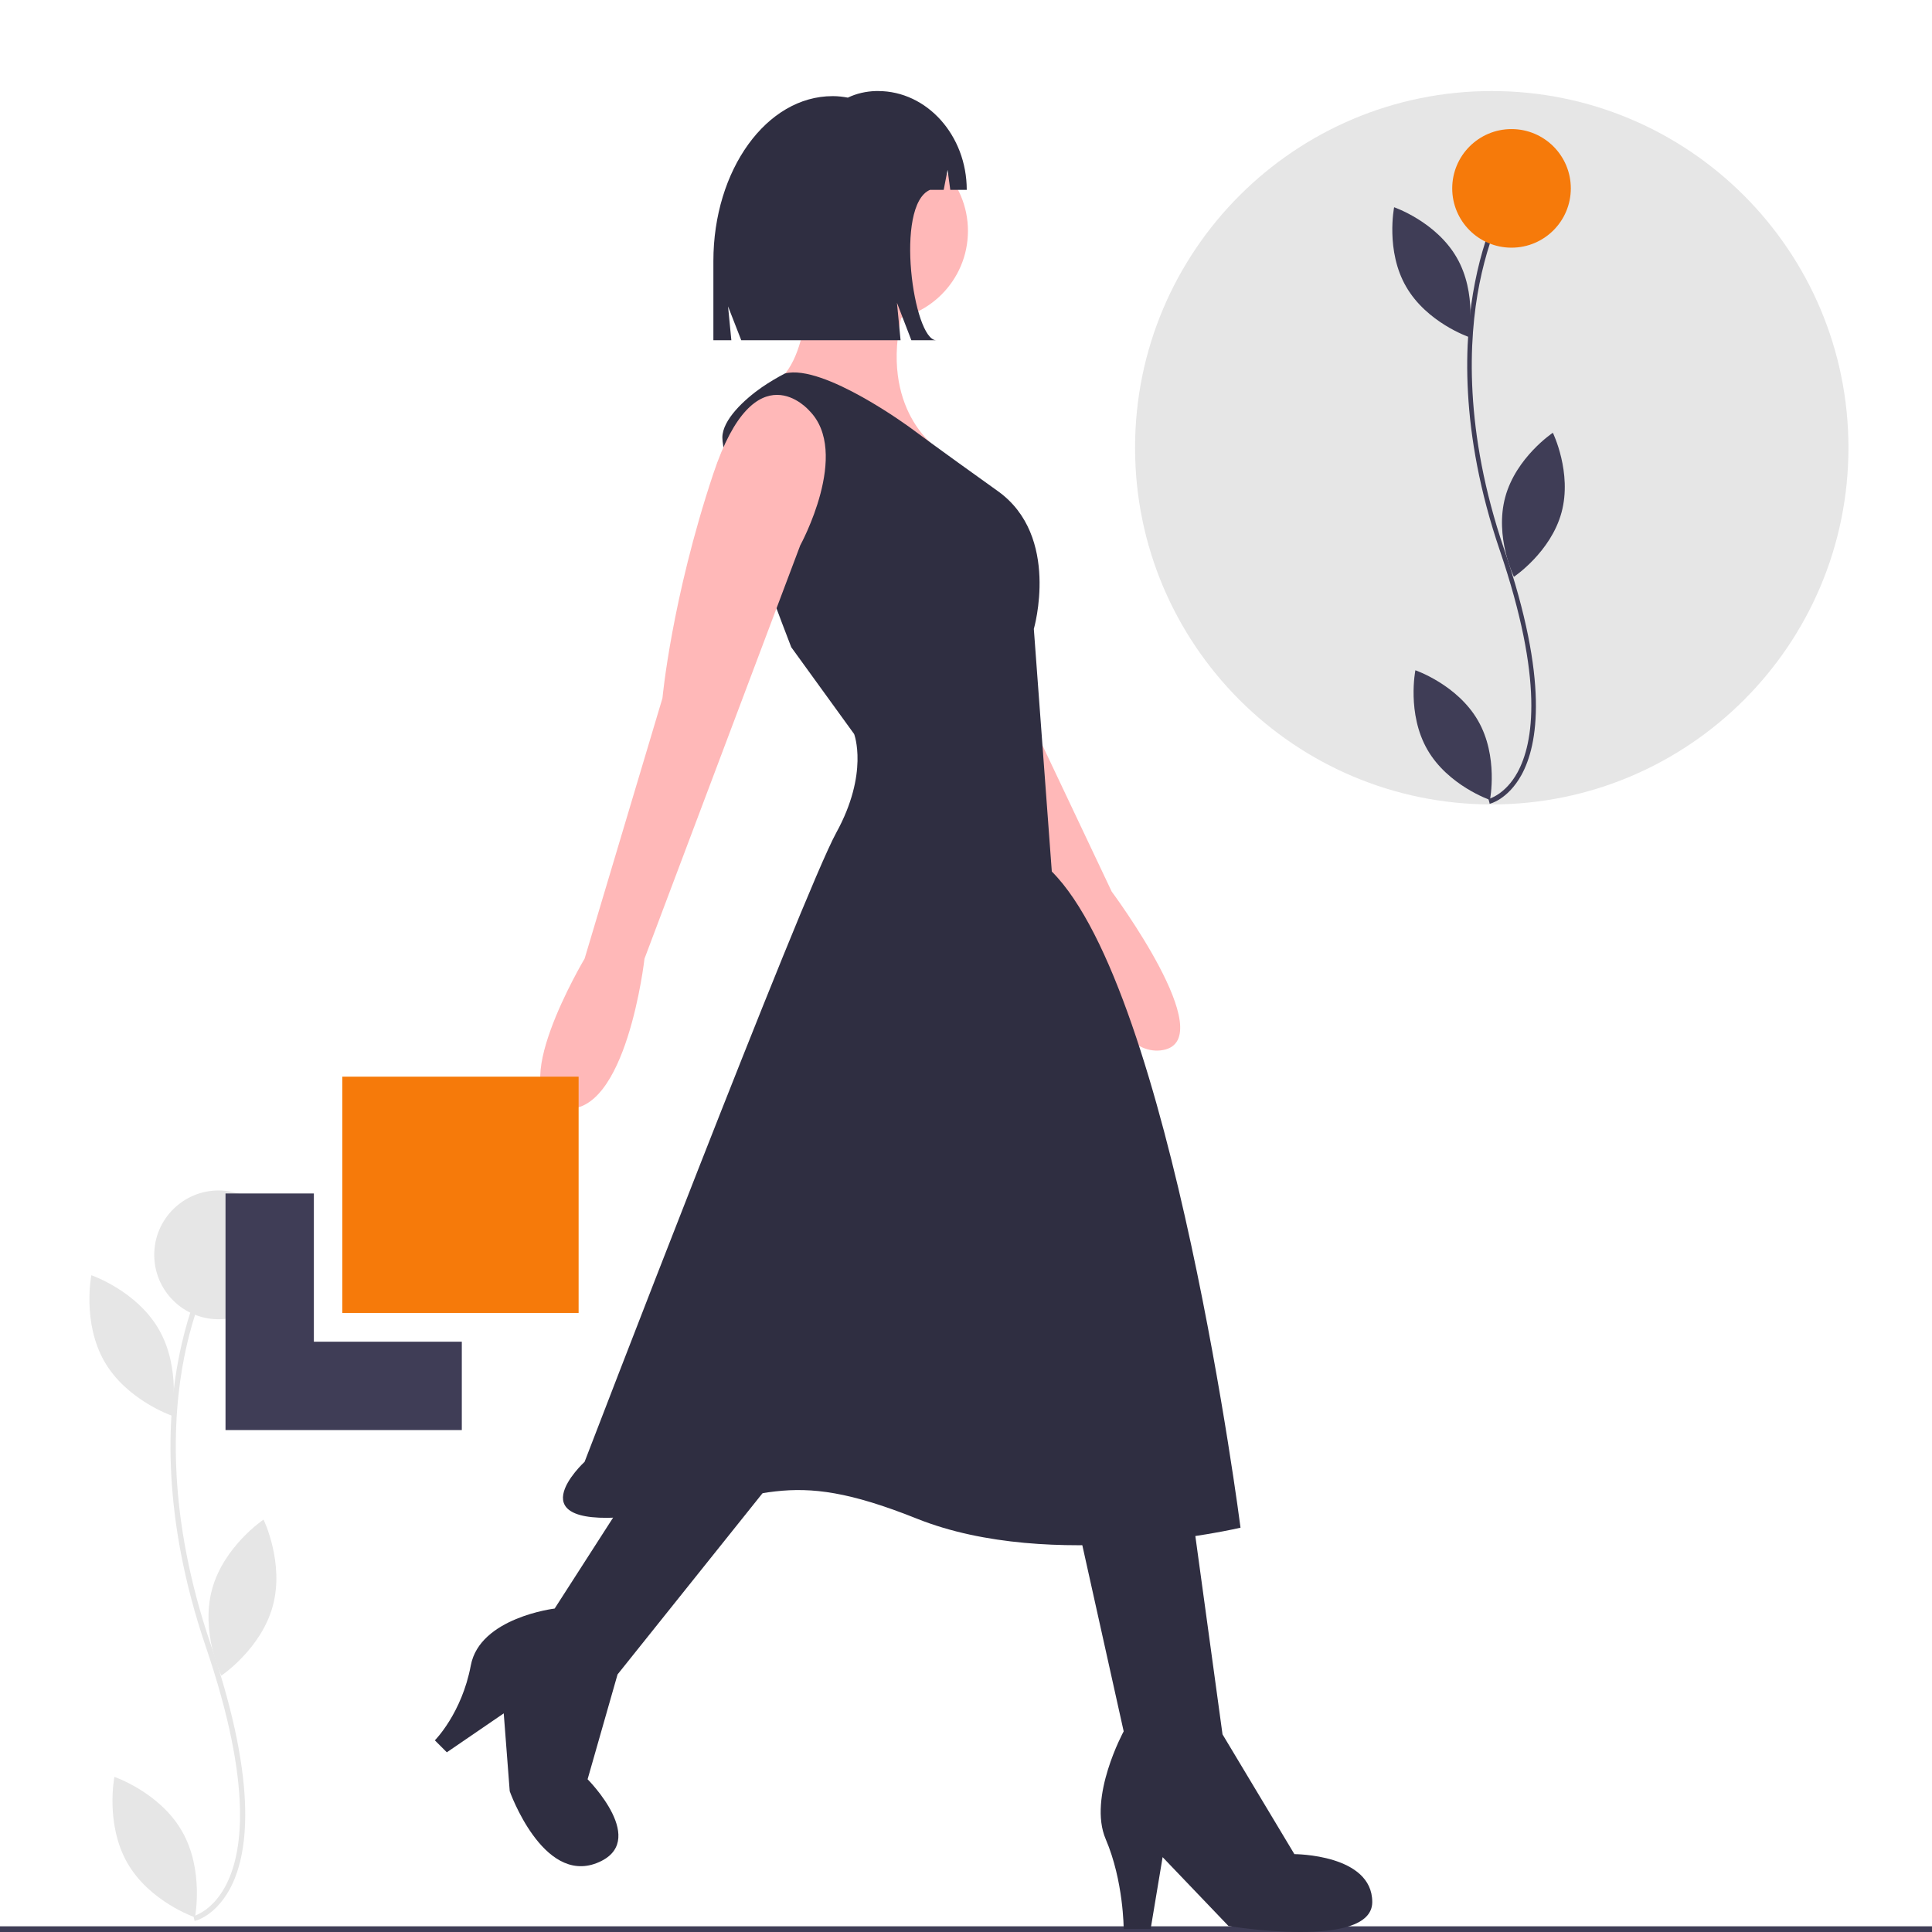
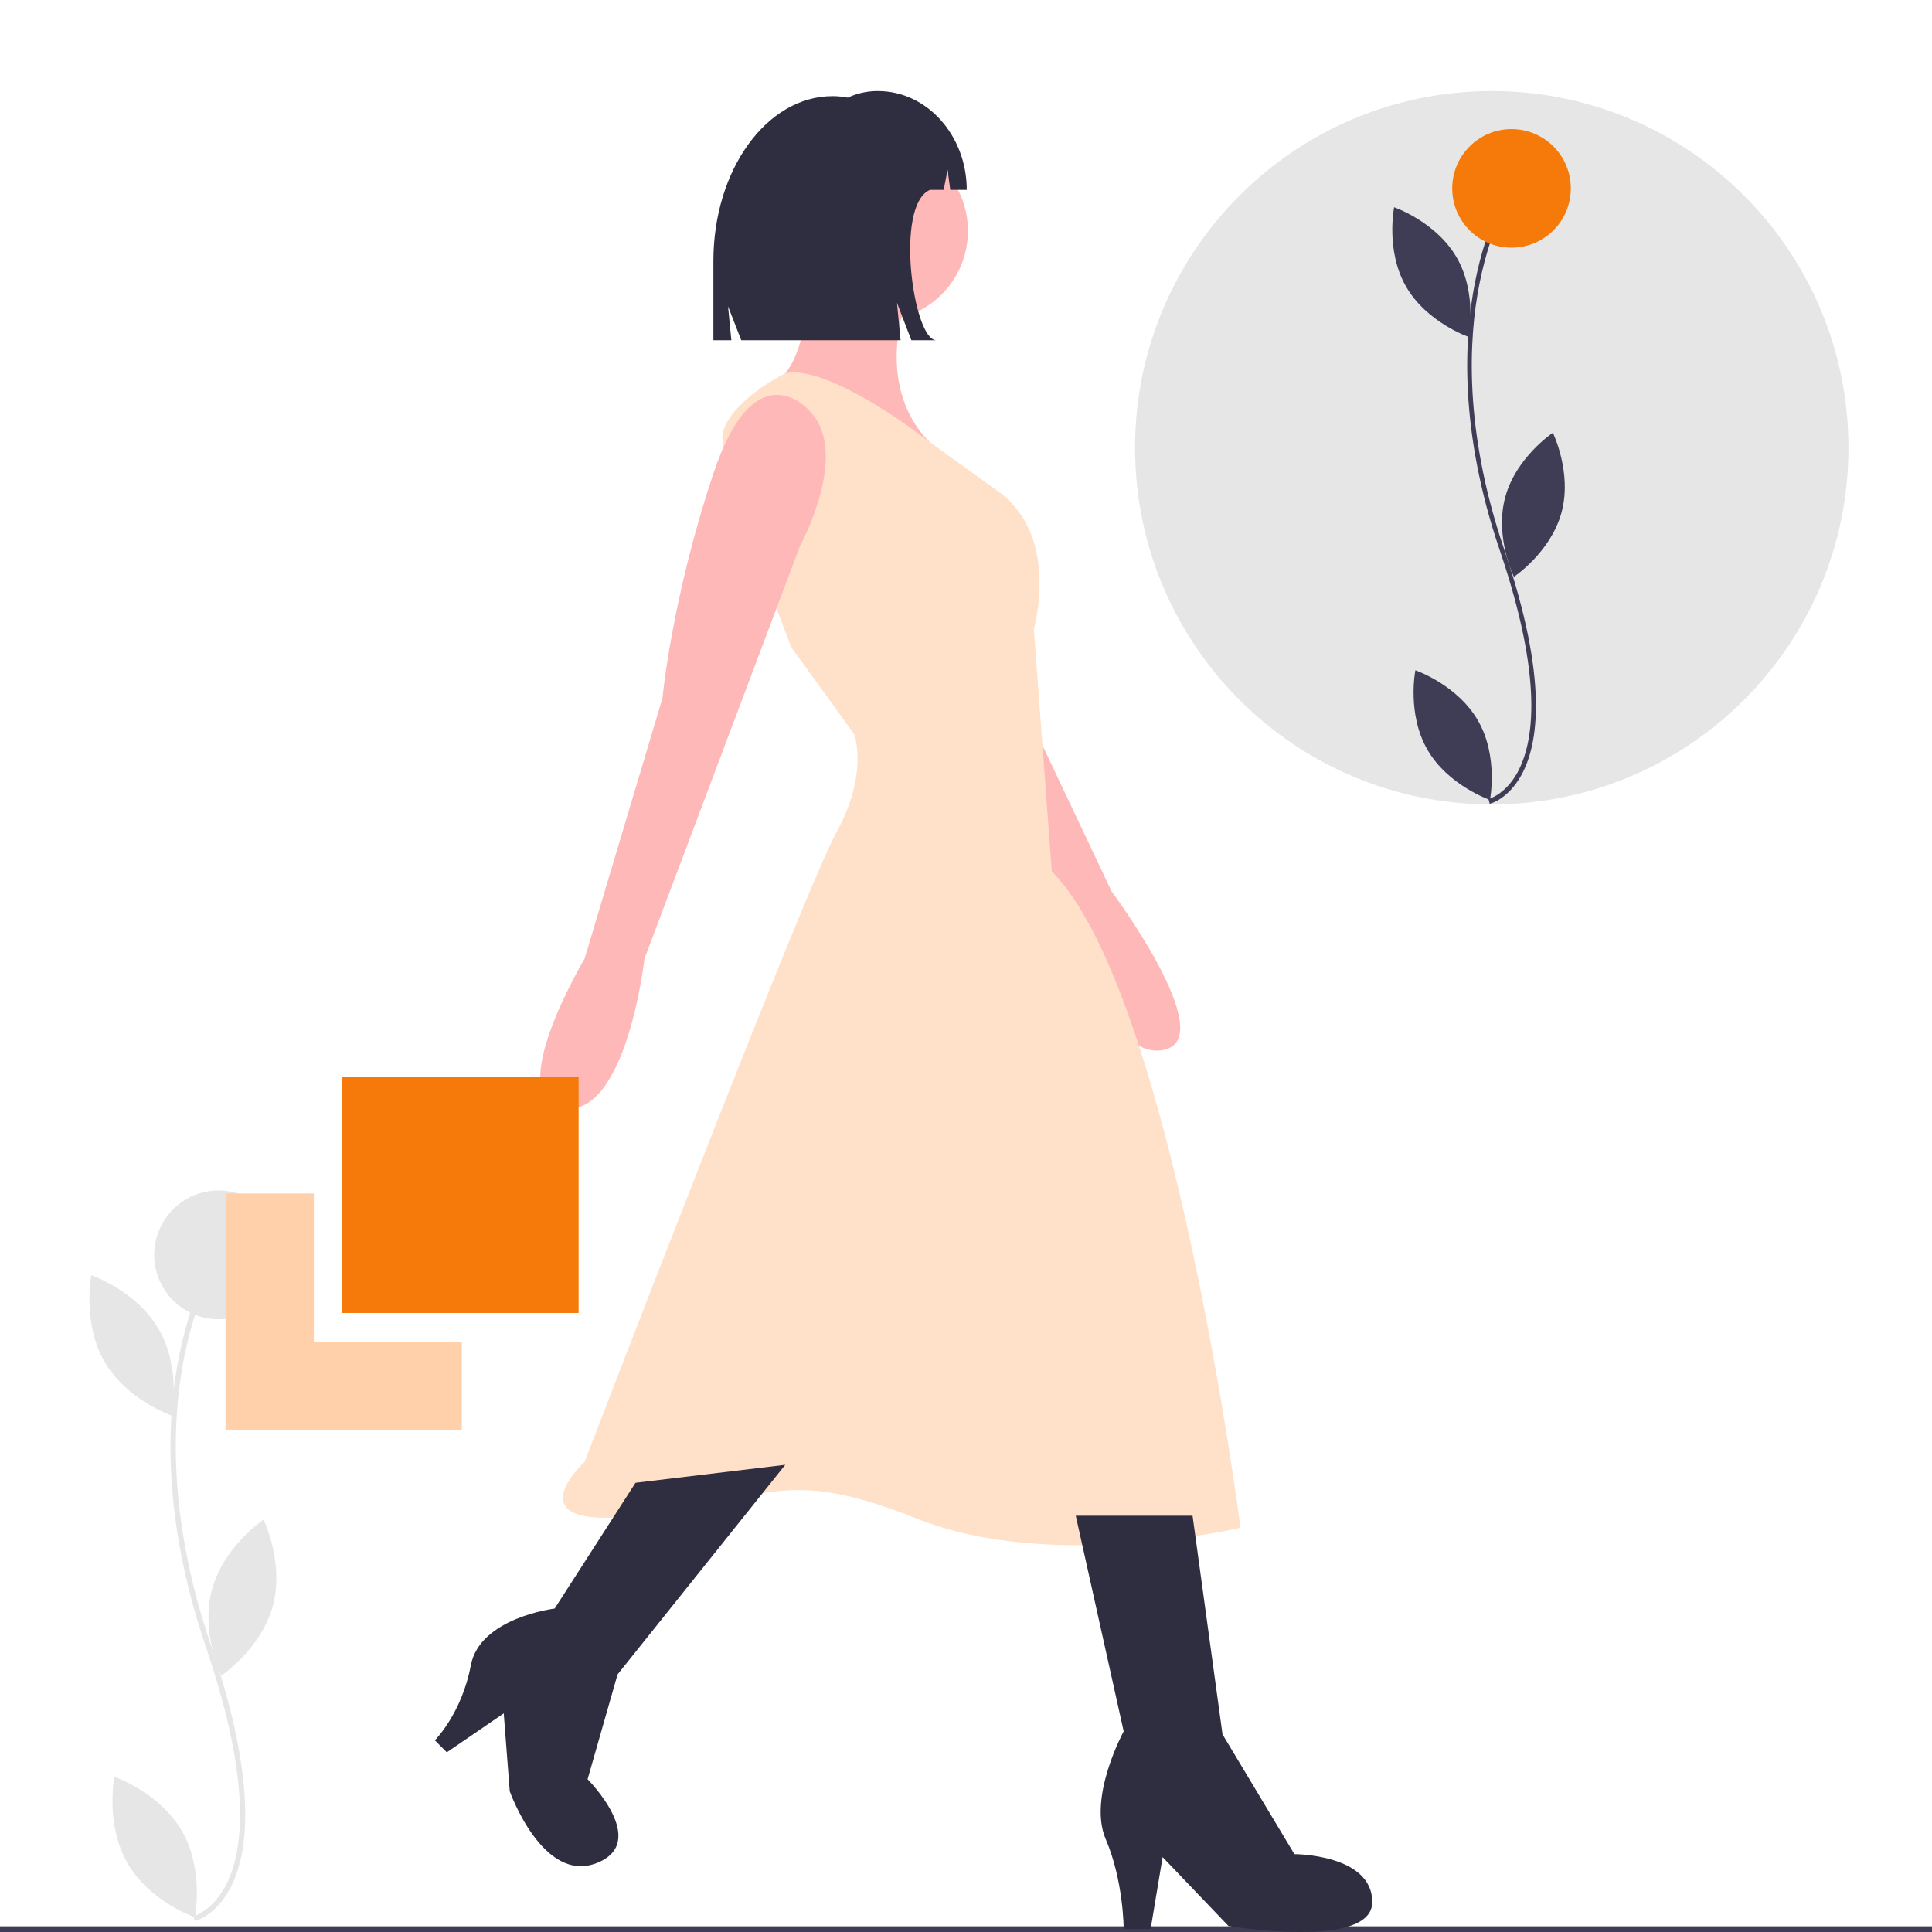
<svg xmlns="http://www.w3.org/2000/svg" id="Layer_1" version="1.1" viewBox="0 0 645.1 645.1">
  <defs>
    <style>
      .st0 {
        fill: #2f2e41;
      }

      .st1 {
+         fill: #ffe1ca;
+       }
+ 
+       .st2 {
        fill: #3f3d56;
      }

-       .st2 {
+       .st3 {
+         fill: #ffd0a9;
+       }
+ 
+       .st4 {
        fill: #ffb8b8;
      }

-       .st3 {
+       .st5 {
        fill: #f67a0a;
      }

-       .st4 {
+       .st6 {
        fill: #e6e6e6;
      }
    </style>
  </defs>
-   <circle class="st4" cx="498.1" cy="149.5" r="119.1" />
-   <path class="st1" d="M521.4,171.1c-3.6,13.3-15.9,21.5-15.9,21.5,0,0-6.5-13.3-2.9-26.6,3.6-13.3,15.9-21.5,15.9-21.5,0,0,6.5,13.3,2.9,26.6Z" />
-   <path class="st1" d="M493.5,240.6c6.9,11.9,4,26.5,4,26.5,0,0-14-4.8-20.9-16.8s-4-26.5-4-26.5c0,0,14,4.8,20.9,16.8Z" />
-   <path class="st1" d="M486.4,86c6.9,11.9,4,26.5,4,26.5,0,0-14-4.8-20.9-16.8-6.9-11.9-4-26.5-4-26.5,0,0,14,4.8,20.9,16.8Z" />
-   <path class="st1" d="M497.4,268.3l-.4-1.5.2.8-.2-.8c0,0,5.6-1.4,9.7-8.9,5.4-9.9,8.8-30.8-5.9-74.1-13.6-39.9-12-70.7-8.3-89.5,4-20.4,11.2-31.3,11.5-31.7l1.3.9c0,.1-7.3,11.1-11.3,31.2-3.7,18.6-5.2,49.1,8.2,88.6,15,44,11.4,65.3,5.8,75.5-4.5,8.1-10.4,9.6-10.7,9.6Z" />
-   <circle class="st3" cx="504.7" cy="62.9" r="19.8" />
+   <circle class="st6" cx="498.1" cy="149.5" r="119.1" />
+   <path class="st2" d="M521.4,171.1c-3.6,13.3-15.9,21.5-15.9,21.5,0,0-6.5-13.3-2.9-26.6s15.9-21.5,15.9-21.5c0,0,6.5,13.3,2.9,26.6h0Z" />
+   <path class="st2" d="M493.5,240.6c6.9,11.9,4,26.5,4,26.5,0,0-14-4.8-20.9-16.8s-4-26.5-4-26.5c0,0,14,4.8,20.9,16.8Z" />
+   <path class="st2" d="M486.4,86c6.9,11.9,4,26.5,4,26.5,0,0-14-4.8-20.9-16.8-6.9-11.9-4-26.5-4-26.5,0,0,14,4.8,20.9,16.8Z" />
+   <path class="st2" d="M497.4,268.3l-.4-1.5.2.8-.2-.8s5.6-1.4,9.7-8.9c5.4-9.9,8.8-30.8-5.9-74.1-13.6-39.9-12-70.7-8.3-89.5,4-20.4,11.2-31.3,11.5-31.7l1.3.9c0,0-7.3,11.1-11.3,31.2-3.7,18.6-5.2,49.1,8.2,88.6,15,44,11.4,65.3,5.8,75.5-4.5,8.1-10.4,9.6-10.7,9.6h0Z" />
+   <circle class="st5" cx="504.7" cy="62.9" r="19.8" />
  <g>
-     <path class="st4" d="M91.1,536.2c-3.9,14.4-17.2,23.3-17.2,23.3,0,0-7-14.4-3.1-28.8s17.2-23.3,17.2-23.3c0,0,7,14.4,3.1,28.8Z" />
-     <path class="st4" d="M60.8,611.5c7.4,12.9,4.3,28.7,4.3,28.7,0,0-15.2-5.2-22.6-18.2s-4.3-28.7-4.3-28.7c0,0,15.2,5.2,22.6,18.2Z" />
-     <path class="st4" d="M53.1,444c7.4,12.9,4.3,28.7,4.3,28.7,0,0-15.2-5.2-22.6-18.2s-4.3-28.7-4.3-28.7c0,0,15.2,5.2,22.6,18.2Z" />
-     <path class="st4" d="M65,641.5l-.4-1.7.2.8-.2-.8c0,0,6-1.5,10.5-9.7,5.9-10.7,9.6-33.3-6.4-80.3-14.7-43.2-13-76.6-8.9-97,4.4-22.1,12.2-33.9,12.5-34.4l1.4,1c0,.1-7.9,12-12.2,33.8-4,20.2-5.7,53.2,8.9,96,16.2,47.6,12.3,70.8,6.2,81.8-4.9,8.8-11.3,10.4-11.6,10.4Z" />
-     <circle class="st4" cx="73" cy="419" r="21.5" />
+     <path class="st6" d="M91.1,536.2c-3.9,14.4-17.2,23.3-17.2,23.3,0,0-7-14.4-3.1-28.8s17.2-23.3,17.2-23.3c0,0,7,14.4,3.1,28.8Z" />
+     <path class="st6" d="M60.8,611.5c7.4,12.9,4.3,28.7,4.3,28.7,0,0-15.2-5.2-22.6-18.2s-4.3-28.7-4.3-28.7c0,0,15.2,5.2,22.6,18.2Z" />
+     <path class="st6" d="M53.1,444c7.4,12.9,4.3,28.7,4.3,28.7,0,0-15.2-5.2-22.6-18.2s-4.3-28.7-4.3-28.7c0,0,15.2,5.2,22.6,18.2Z" />
+     <path class="st6" d="M65,641.5l-.4-1.7.2.8-.2-.8s6-1.5,10.5-9.7c5.9-10.7,9.6-33.3-6.4-80.3-14.7-43.2-13-76.6-8.9-97,4.4-22.1,12.2-33.9,12.5-34.4l1.4,1c0,.1-7.9,12-12.2,33.8-4,20.2-5.7,53.2,8.9,96,16.2,47.6,12.3,70.8,6.2,81.8-4.9,8.8-11.3,10.4-11.6,10.4h0Z" />
+     <circle class="st6" cx="73" cy="419" r="21.5" />
  </g>
-   <rect class="st1" y="643.2" width="645.1" height="2" />
-   <path class="st2" d="M321.7,186.6l13.8,35.7,35.7,75.4s36.6,49.2,17.2,52.9-32-44.3-32-44.3l-49.9-77.3,15.1-42.4Z" />
-   <circle class="st2" cx="293.2" cy="77.1" r="30" />
-   <path class="st2" d="M270.2,88.1s1,33-12,40c0,0,27-1,41,21h13s-20-14-10-48l-32-13Z" />
-   <path class="st0" d="M414.2,510.1s-63,15-108-3-50-6-93-1-18-18-18-18c0,0,73-190,84-210s6-33,6-33l-21-29s-4.9-12.6-10.2-27.3c-6.1-17-12.8-36.8-12.8-42.7s7.3-12.7,13.2-16.8c2.5-1.7,5-3.2,7.7-4.6,12.9-3.3,42.1,18.3,42.1,18.3,0,0,8,6,29,21s12,46,12,46l6,81c40,40,63,219,63,219Z" />
-   <path class="st2" d="M270.2,137.1s-18-21-32,21-17,75-17,75l-26,87s-28,47-7,50,27-50,27-50l52-138s17-31,3-45Z" />
-   <path class="st0" d="M212.2,495.1l-27,42s-25,3-28,19-12,25-12,25l4,4,19-13,2,26s11,31,29,24-3-28-3-28l10-35,56-70-50,6Z" />
+   <rect class="st2" y="643.2" width="645.1" height="2" />
+   <path class="st4" d="M321.7,186.6l13.8,35.7,35.7,75.4s36.6,49.2,17.2,52.9-32-44.3-32-44.3l-49.9-77.3,15.1-42.4h0Z" />
+   <circle class="st4" cx="293.2" cy="77.1" r="30" />
+   <path class="st4" d="M270.2,88.1s1,33-12,40c0,0,27-1,41,21h13s-20-14-10-48c0,0-32-13-32-13Z" />
+   <path class="st1" d="M414.2,510.1s-63,15-108-3-50-6-93-1-18-18-18-18c0,0,73-190,84-210s6-33,6-33l-21-29s-4.9-12.6-10.2-27.3c-6.1-17-12.8-36.8-12.8-42.7s7.3-12.7,13.2-16.8c2.5-1.7,5-3.2,7.7-4.6,12.9-3.3,42.1,18.3,42.1,18.3,0,0,8,6,29,21s12,46,12,46l6,81c40,40,63,219,63,219h0Z" />
+   <path class="st4" d="M270.2,137.1s-18-21-32,21-17,75-17,75l-26,87s-28,47-7,50,27-50,27-50l52-138s17-31,3-45Z" />
+   <path class="st0" d="M212.2,495.1l-27,42s-25,3-28,19-12,25-12,25l4,4,19-13,2,26s11,31,29,24-3-28-3-28l10-35,56-70-50,6h0Z" />
  <path class="st0" d="M359.2,506.1l16,72s-12,22-6,36,6,30,6,30h9l4-24,22,23s48,8,48-8-26-16-26-16l-24-40-10-73h-39Z" />
-   <path class="st0" d="M278.2,32.1h0c1.6,0,3.3.2,4.9.5,2.9-1.4,6.1-2.1,9.3-2.2h.8c16.3,0,29.6,14.8,29.6,33h0s-5.5,0-5.5,0l-.9-6.7-1.3,6.7h-4.6c-11.9,5.2-5.5,50.2,2.1,50.2h-8.3l-4.8-12.5,1.2,12.5h-53.2l-4.4-11.3,1.1,11.3h-6v-26.4c0-30.5,17.8-55.1,39.8-55.1Z" />
-   <polygon class="st1" points="104.8 448 104.8 398.5 75.3 398.5 75.3 477.5 154.2 477.5 154.2 448 104.8 448" />
-   <rect class="st3" x="114.3" y="359.5" width="78.9" height="78.9" />
+   <path class="st0" d="M278.2,32.1h0c1.6,0,3.3.2,4.9.5,2.9-1.4,6.1-2.1,9.3-2.2h.8c16.3,0,29.6,14.8,29.6,33h-5.5l-.9-6.7-1.3,6.7h-4.6c-11.9,5.2-5.5,50.2,2.1,50.2h-8.3l-4.8-12.5,1.2,12.5h-53.2l-4.4-11.3,1.1,11.3h-6v-26.4c0-30.5,17.8-55.1,39.8-55.1h.2Z" />
+   <polygon class="st3" points="104.8 448 104.8 398.5 75.3 398.5 75.3 477.5 154.2 477.5 154.2 448 104.8 448" />
+   <rect class="st5" x="114.3" y="359.5" width="78.9" height="78.9" />
</svg>
